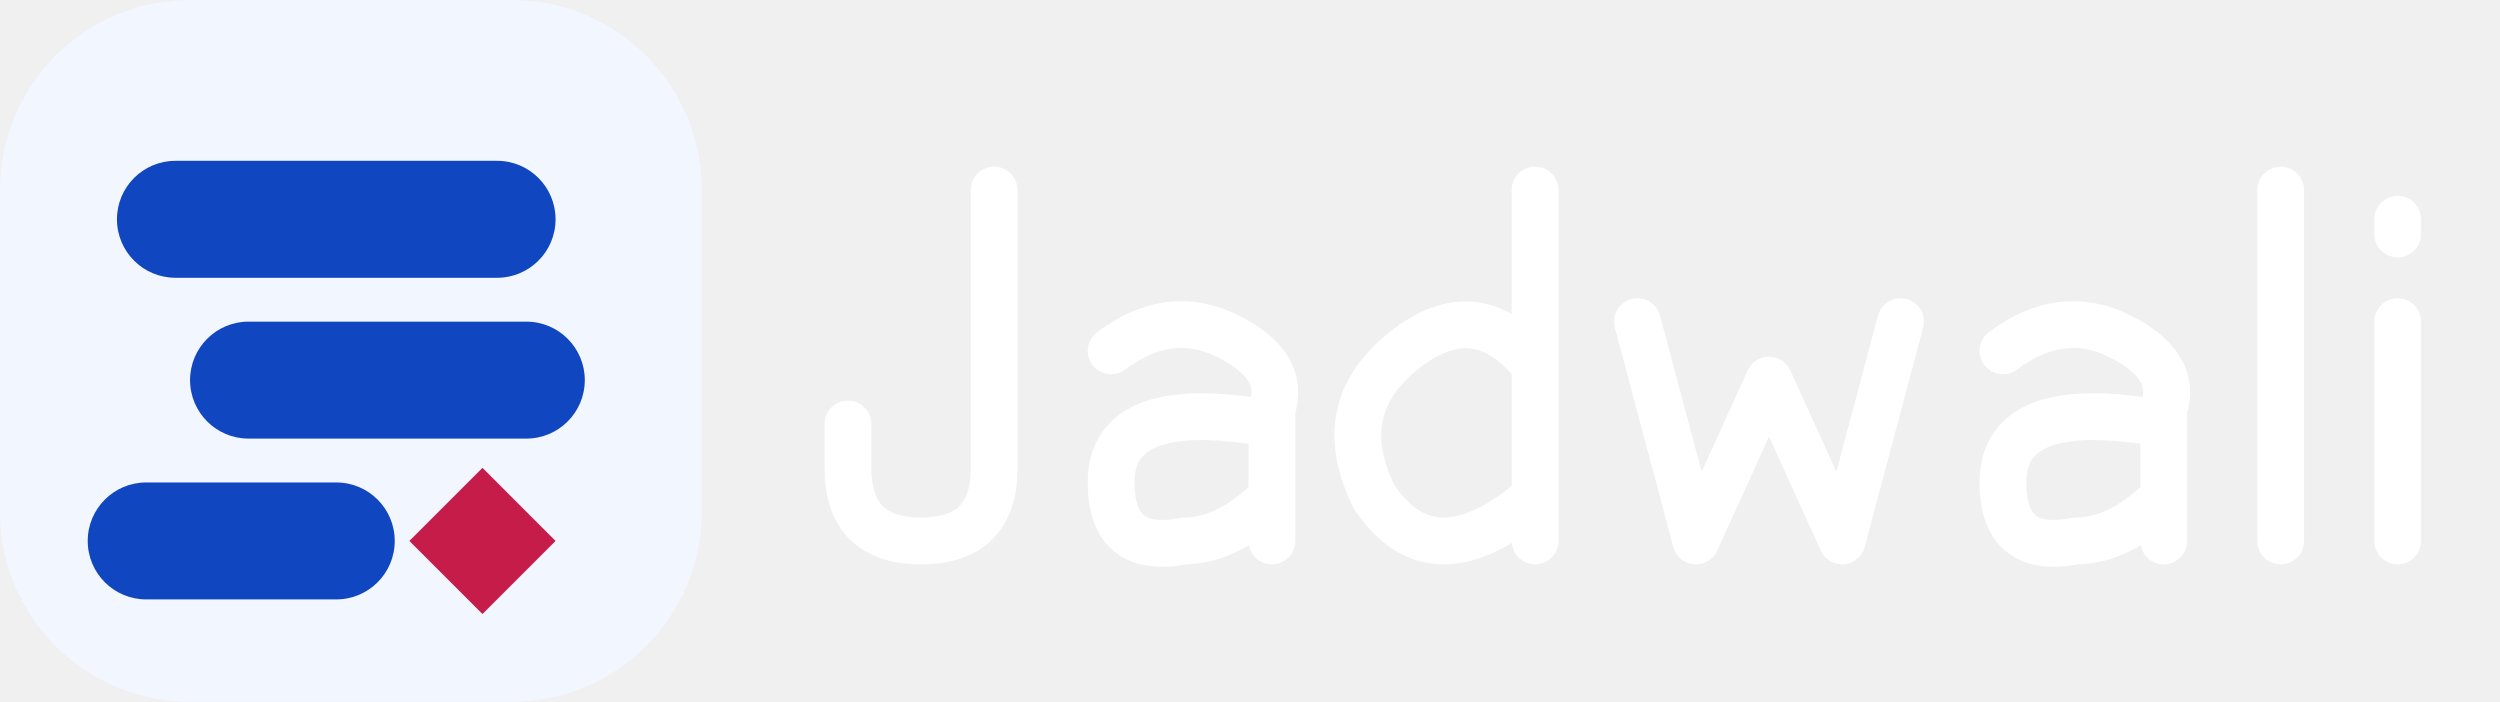
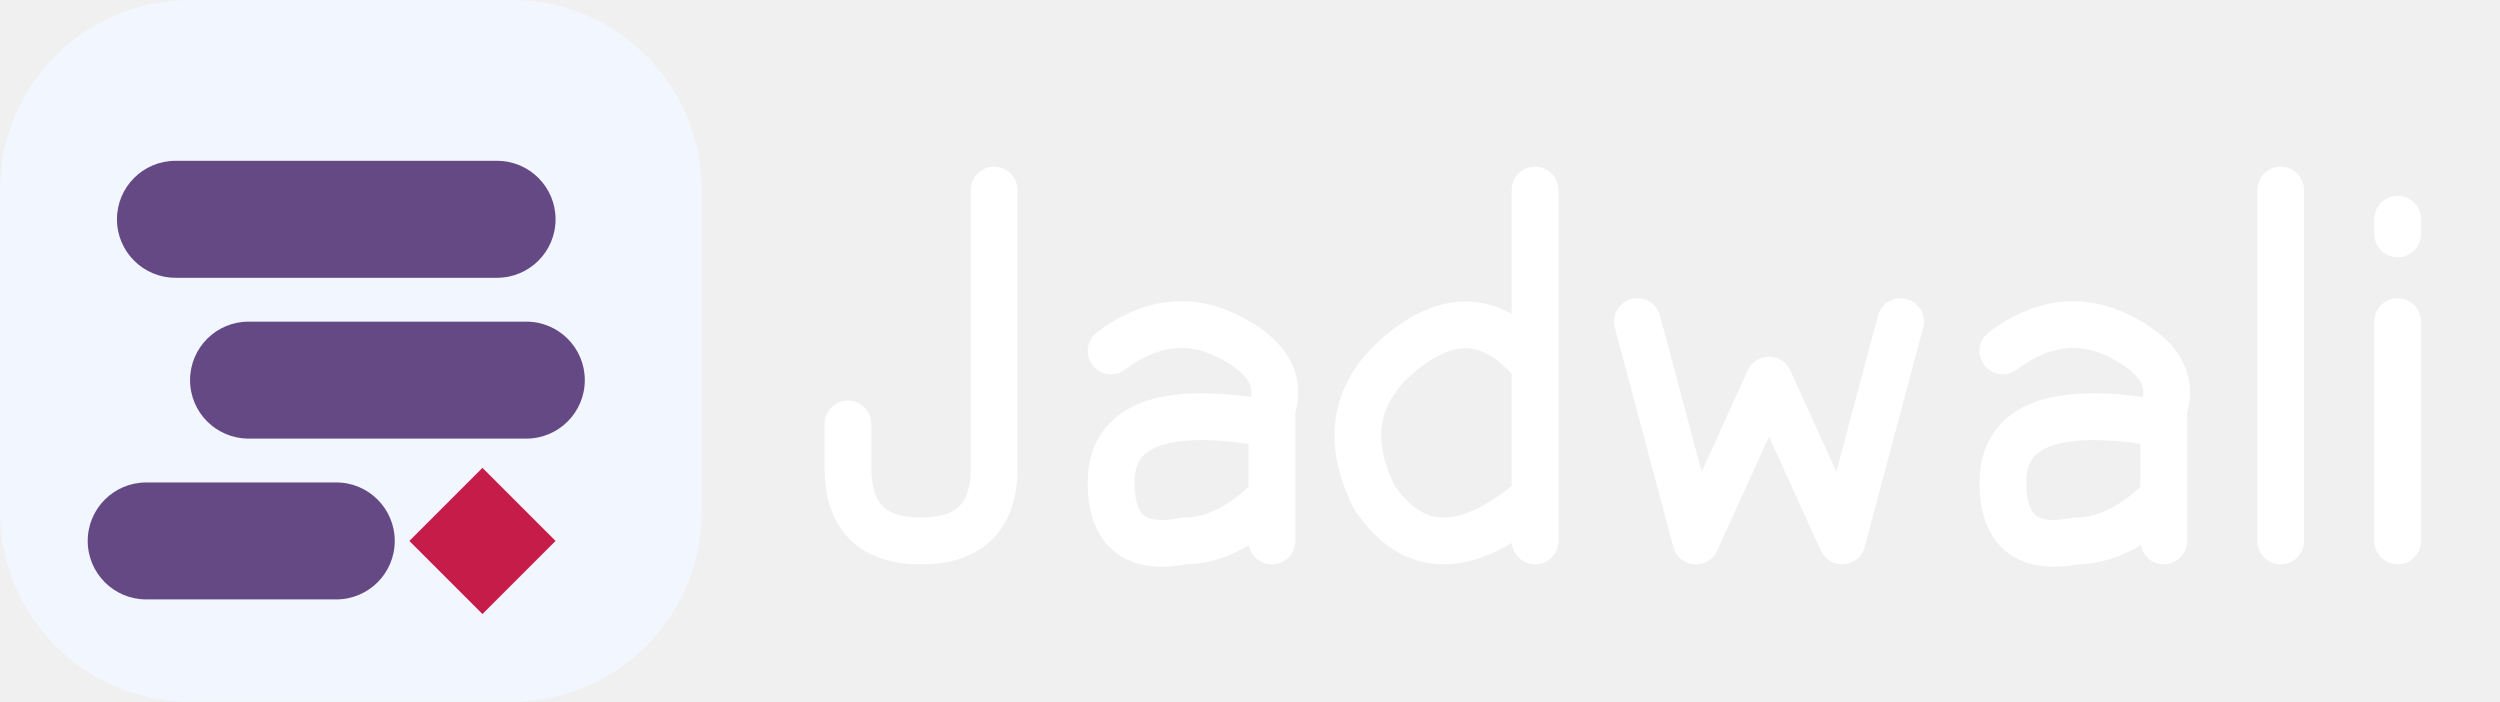
<svg xmlns="http://www.w3.org/2000/svg" viewBox="0 0 171 48" role="img" aria-label="Jadwali">
  <rect width="48" height="48" rx="13" fill="#f2f6ff" />
-   <path fill="#1046bf" d="M12 11h22a4 4 0 0 1 0 8H12a4 4 0 0 1 0-8Z" />
-   <path fill="#1046bf" d="M17 22h19a4 4 0 0 1 0 8H17a4 4 0 0 1 0-8Z" />
-   <path fill="#1046bf" d="M10 33h13a4 4 0 0 1 0 8H10a4 4 0 0 1 0-8Z" />
+   <path fill="#644984" d="M12 11h22a4 4 0 0 1 0 8H12a4 4 0 0 1 0-8Z" />
+   <path fill="#644984" d="M17 22h19a4 4 0 0 1 0 8H17a4 4 0 0 1 0-8Z" />
+   <path fill="#644984" d="M10 33h13a4 4 0 0 1 0 8H10a4 4 0 0 1 0-8Z" />
  <path fill="#c51c4a" d="M33 32l5 5-5 5-5-5 5-5Z" />
  <path d="M58 29v3q0 5 5 5t5-5V13 M76 24q4-3 8-1t3 5v9m0-8q-11-2-11 4 0 5 5 4 3 0 6-3 M105 13v24m0-12q-4-5-9-1-5 4-2 10 4 6 11 0 M112 22l4 15 5-11 5 11 4-15 M137 24q4-3 8-1t3 5v9m0-8q-11-2-11 4 0 5 5 4 3 0 6-3 M156 13v24 M164 22v15m0-22v1" fill="none" stroke="#fff" stroke-width="3.2" stroke-linecap="round" stroke-linejoin="round" />
</svg>
